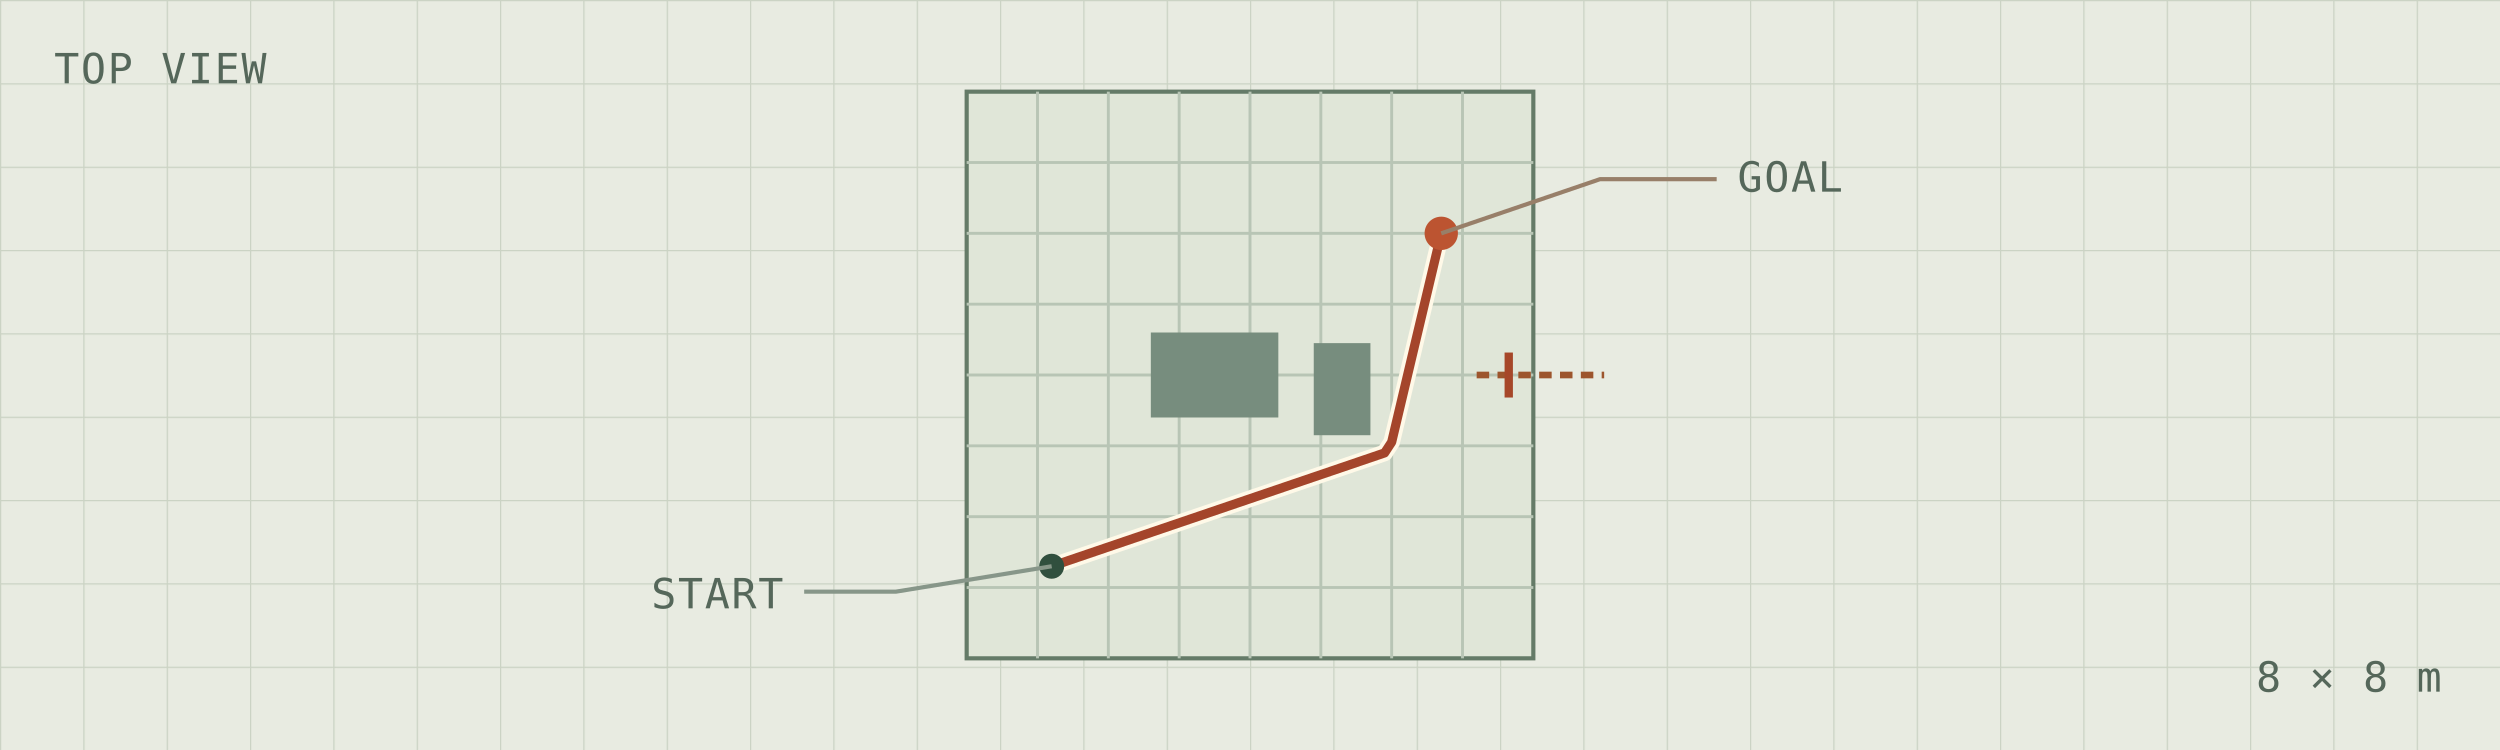
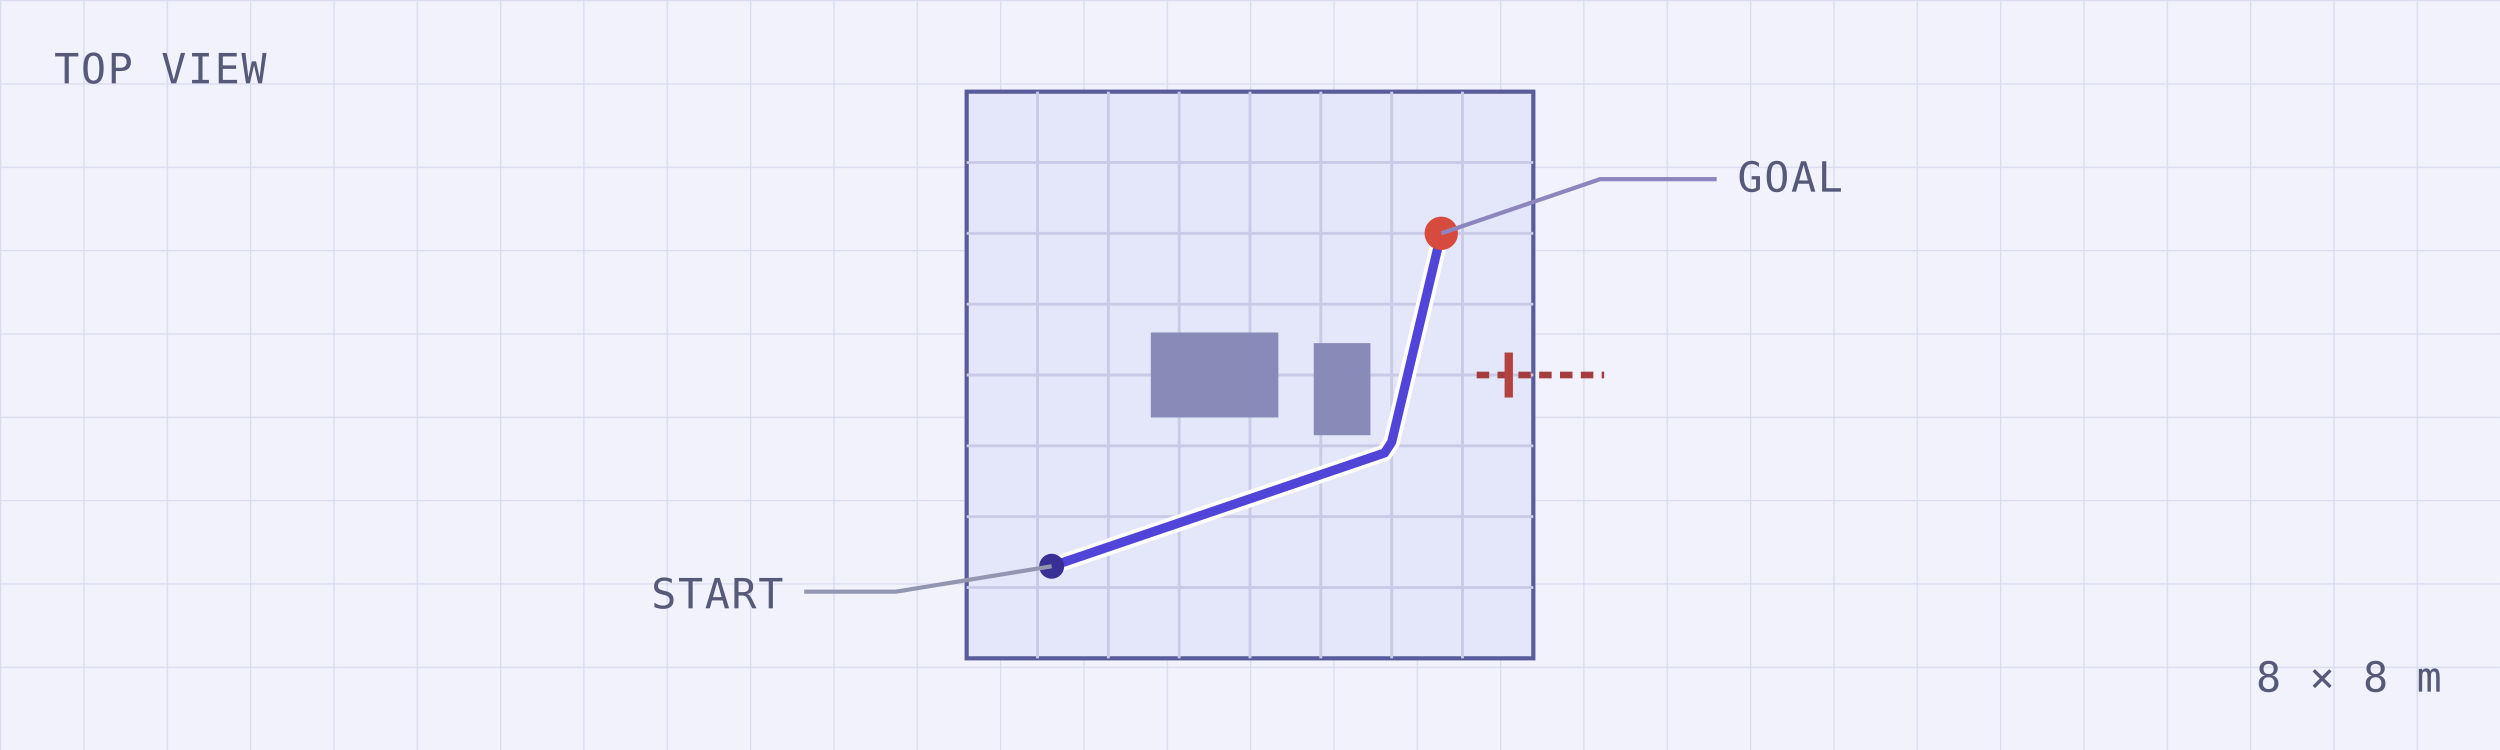
<svg xmlns="http://www.w3.org/2000/svg" viewBox="0 0 600 180" width="600" height="180">
  <defs>
    <pattern id="g" width="20" height="20" patternUnits="userSpaceOnUse">
-       <path d="M 20 0 L 0 0 0 20" fill="none" stroke="#cbd3c4" stroke-width=".6" />
+       <path d="M 20 0 L 0 0 0 20" fill="none" stroke="#d9dbf0" stroke-width=".6" />
    </pattern>
  </defs>
-   <rect x="0" y="0" width="600" height="180" fill="#e8ebe1" stroke="none" />
+   <rect x="0" y="0" width="600" height="180" fill="#f1f2fb" stroke="none" />
  <rect x="0" y="0" width="600" height="180" fill="url(#g)" stroke="none" />
-   <rect x="232" y="22" width="136" height="136" fill="#e0e6d8" stroke="#657b68" />
-   <polyline points="249.0,22.0 249.0,158.0" fill="none" stroke="#b8c5b5" stroke-width="0.7" opacity="1" stroke-dasharray="" stroke-linejoin="round" />
-   <polyline points="232.0,39.0 368.0,39.0" fill="none" stroke="#b8c5b5" stroke-width="0.7" opacity="1" stroke-dasharray="" stroke-linejoin="round" />
-   <polyline points="266.0,22.0 266.0,158.0" fill="none" stroke="#b8c5b5" stroke-width="0.7" opacity="1" stroke-dasharray="" stroke-linejoin="round" />
-   <polyline points="232.0,56.0 368.0,56.0" fill="none" stroke="#b8c5b5" stroke-width="0.7" opacity="1" stroke-dasharray="" stroke-linejoin="round" />
-   <polyline points="283.0,22.0 283.0,158.0" fill="none" stroke="#b8c5b5" stroke-width="0.7" opacity="1" stroke-dasharray="" stroke-linejoin="round" />
-   <polyline points="232.0,73.0 368.0,73.0" fill="none" stroke="#b8c5b5" stroke-width="0.7" opacity="1" stroke-dasharray="" stroke-linejoin="round" />
-   <polyline points="300.0,22.0 300.0,158.0" fill="none" stroke="#b8c5b5" stroke-width="0.7" opacity="1" stroke-dasharray="" stroke-linejoin="round" />
-   <polyline points="232.0,90.0 368.0,90.0" fill="none" stroke="#b8c5b5" stroke-width="0.7" opacity="1" stroke-dasharray="" stroke-linejoin="round" />
-   <polyline points="317.0,22.0 317.0,158.0" fill="none" stroke="#b8c5b5" stroke-width="0.7" opacity="1" stroke-dasharray="" stroke-linejoin="round" />
-   <polyline points="232.0,107.0 368.0,107.0" fill="none" stroke="#b8c5b5" stroke-width="0.7" opacity="1" stroke-dasharray="" stroke-linejoin="round" />
-   <polyline points="334.0,22.0 334.0,158.0" fill="none" stroke="#b8c5b5" stroke-width="0.7" opacity="1" stroke-dasharray="" stroke-linejoin="round" />
-   <polyline points="232.0,124.0 368.0,124.0" fill="none" stroke="#b8c5b5" stroke-width="0.7" opacity="1" stroke-dasharray="" stroke-linejoin="round" />
-   <polyline points="351.0,22.0 351.0,158.0" fill="none" stroke="#b8c5b5" stroke-width="0.7" opacity="1" stroke-dasharray="" stroke-linejoin="round" />
-   <polyline points="232.0,141.0 368.0,141.0" fill="none" stroke="#b8c5b5" stroke-width="0.7" opacity="1" stroke-dasharray="" stroke-linejoin="round" />
-   <rect x="276.2" y="79.8" width="30.6" height="20.4" fill="#778d7e" stroke="none" />
-   <rect x="315.3" y="82.35" width="13.6" height="22.1" fill="#778d7e" stroke="none" />
-   <polyline points="252.4,135.9 332.3,108.7 334.0,106.1 345.9,56.0" fill="none" stroke="#fff9e8" stroke-width="4" opacity="1" stroke-dasharray="" stroke-linejoin="round" />
-   <polyline points="252.4,135.9 332.3,108.7 334.0,106.1 345.9,56.0" fill="none" stroke="#a4452b" stroke-width="2.2" opacity="1" stroke-dasharray="" stroke-linejoin="round" />
-   <circle cx="252.4" cy="135.9" r="3" fill="#304f3e" />
-   <circle cx="345.9" cy="56.0" r="4" fill="#bc5431" />
-   <polyline points="345.9,56.0 384.0,43.0 412.0,43.0" fill="none" stroke="#987f69" stroke-width="1" opacity="1" stroke-dasharray="" stroke-linejoin="round" />
-   <text x="417" y="46" fill="#55675a" font-family="ui-monospace,monospace" font-size="10" letter-spacing=".4" text-anchor="start">GOAL</text>
-   <polyline points="252.4,135.9 215.0,142.0 193.0,142.0" fill="none" stroke="#879689" stroke-width="1" opacity="1" stroke-dasharray="" stroke-linejoin="round" />
-   <text x="188" y="146" fill="#55675a" font-family="ui-monospace,monospace" font-size="10" letter-spacing=".4" text-anchor="end">START</text>
-   <polyline points="354.4,90.0 385.0,90.0" fill="none" stroke="#9d552d" stroke-width="1.6" opacity="1" stroke-dasharray="3 2" stroke-linejoin="round" />
-   <polyline points="362.1,84.6 362.1,95.4" fill="none" stroke="#a64729" stroke-width="2" opacity="1" stroke-dasharray="" stroke-linejoin="round" />
-   <text x="13" y="20" fill="#55675a" font-family="ui-monospace,monospace" font-size="10" letter-spacing=".4" text-anchor="start">TOP VIEW</text>
-   <text x="586" y="166" fill="#55675a" font-family="ui-monospace,monospace" font-size="10" letter-spacing=".4" text-anchor="end">8 × 8 m</text>
+   <rect x="232" y="22" width="136" height="136" fill="#e4e7f9" stroke="#585c9b" />
+   <polyline points="249.0,22.0 249.0,158.0" fill="none" stroke="#c8cae6" stroke-width="0.7" opacity="1" stroke-dasharray="" stroke-linejoin="round" />
+   <polyline points="232.0,39.0 368.0,39.0" fill="none" stroke="#c8cae6" stroke-width="0.7" opacity="1" stroke-dasharray="" stroke-linejoin="round" />
+   <polyline points="266.0,22.0 266.0,158.0" fill="none" stroke="#c8cae6" stroke-width="0.7" opacity="1" stroke-dasharray="" stroke-linejoin="round" />
+   <polyline points="232.0,56.0 368.0,56.0" fill="none" stroke="#c8cae6" stroke-width="0.7" opacity="1" stroke-dasharray="" stroke-linejoin="round" />
+   <polyline points="283.0,22.0 283.0,158.0" fill="none" stroke="#c8cae6" stroke-width="0.7" opacity="1" stroke-dasharray="" stroke-linejoin="round" />
+   <polyline points="232.0,73.0 368.0,73.0" fill="none" stroke="#c8cae6" stroke-width="0.7" opacity="1" stroke-dasharray="" stroke-linejoin="round" />
+   <polyline points="300.0,22.0 300.0,158.0" fill="none" stroke="#c8cae6" stroke-width="0.7" opacity="1" stroke-dasharray="" stroke-linejoin="round" />
+   <polyline points="232.0,90.0 368.0,90.0" fill="none" stroke="#c8cae6" stroke-width="0.7" opacity="1" stroke-dasharray="" stroke-linejoin="round" />
+   <polyline points="317.0,22.0 317.0,158.0" fill="none" stroke="#c8cae6" stroke-width="0.7" opacity="1" stroke-dasharray="" stroke-linejoin="round" />
+   <polyline points="232.0,107.0 368.0,107.0" fill="none" stroke="#c8cae6" stroke-width="0.7" opacity="1" stroke-dasharray="" stroke-linejoin="round" />
+   <polyline points="334.0,22.0 334.0,158.0" fill="none" stroke="#c8cae6" stroke-width="0.7" opacity="1" stroke-dasharray="" stroke-linejoin="round" />
+   <polyline points="232.0,124.0 368.0,124.0" fill="none" stroke="#c8cae6" stroke-width="0.7" opacity="1" stroke-dasharray="" stroke-linejoin="round" />
+   <polyline points="351.0,22.0 351.0,158.0" fill="none" stroke="#c8cae6" stroke-width="0.7" opacity="1" stroke-dasharray="" stroke-linejoin="round" />
+   <polyline points="232.0,141.0 368.0,141.0" fill="none" stroke="#c8cae6" stroke-width="0.7" opacity="1" stroke-dasharray="" stroke-linejoin="round" />
+   <rect x="276.2" y="79.8" width="30.6" height="20.4" fill="#888bb7" stroke="none" />
+   <rect x="315.3" y="82.35" width="13.6" height="22.1" fill="#888bb7" stroke="none" />
+   <polyline points="252.4,135.9 332.3,108.7 334.0,106.1 345.9,56.0" fill="none" stroke="#ffffff" stroke-width="4" opacity="1" stroke-dasharray="" stroke-linejoin="round" />
+   <polyline points="252.4,135.9 332.3,108.7 334.0,106.1 345.9,56.0" fill="none" stroke="#5044d9" stroke-width="2.2" opacity="1" stroke-dasharray="" stroke-linejoin="round" />
+   <circle cx="252.4" cy="135.9" r="3" fill="#383095" />
+   <circle cx="345.9" cy="56.0" r="4" fill="#d74a3e" />
+   <polyline points="345.9,56.0 384.0,43.0 412.0,43.0" fill="none" stroke="#8d85be" stroke-width="1" opacity="1" stroke-dasharray="" stroke-linejoin="round" />
+   <text x="417" y="46" fill="#565978" font-family="ui-monospace,monospace" font-size="10" letter-spacing=".4" text-anchor="start">GOAL</text>
+   <polyline points="252.4,135.9 215.0,142.0 193.0,142.0" fill="none" stroke="#9396b0" stroke-width="1" opacity="1" stroke-dasharray="" stroke-linejoin="round" />
+   <text x="188" y="146" fill="#565978" font-family="ui-monospace,monospace" font-size="10" letter-spacing=".4" text-anchor="end">START</text>
+   <polyline points="354.4,90.0 385.0,90.0" fill="none" stroke="#a53d3f" stroke-width="1.6" opacity="1" stroke-dasharray="3 2" stroke-linejoin="round" />
+   <polyline points="362.1,84.6 362.1,95.4" fill="none" stroke="#b4423f" stroke-width="2" opacity="1" stroke-dasharray="" stroke-linejoin="round" />
+   <text x="13" y="20" fill="#565978" font-family="ui-monospace,monospace" font-size="10" letter-spacing=".4" text-anchor="start">TOP VIEW</text>
+   <text x="586" y="166" fill="#565978" font-family="ui-monospace,monospace" font-size="10" letter-spacing=".4" text-anchor="end">8 × 8 m</text>
</svg>
